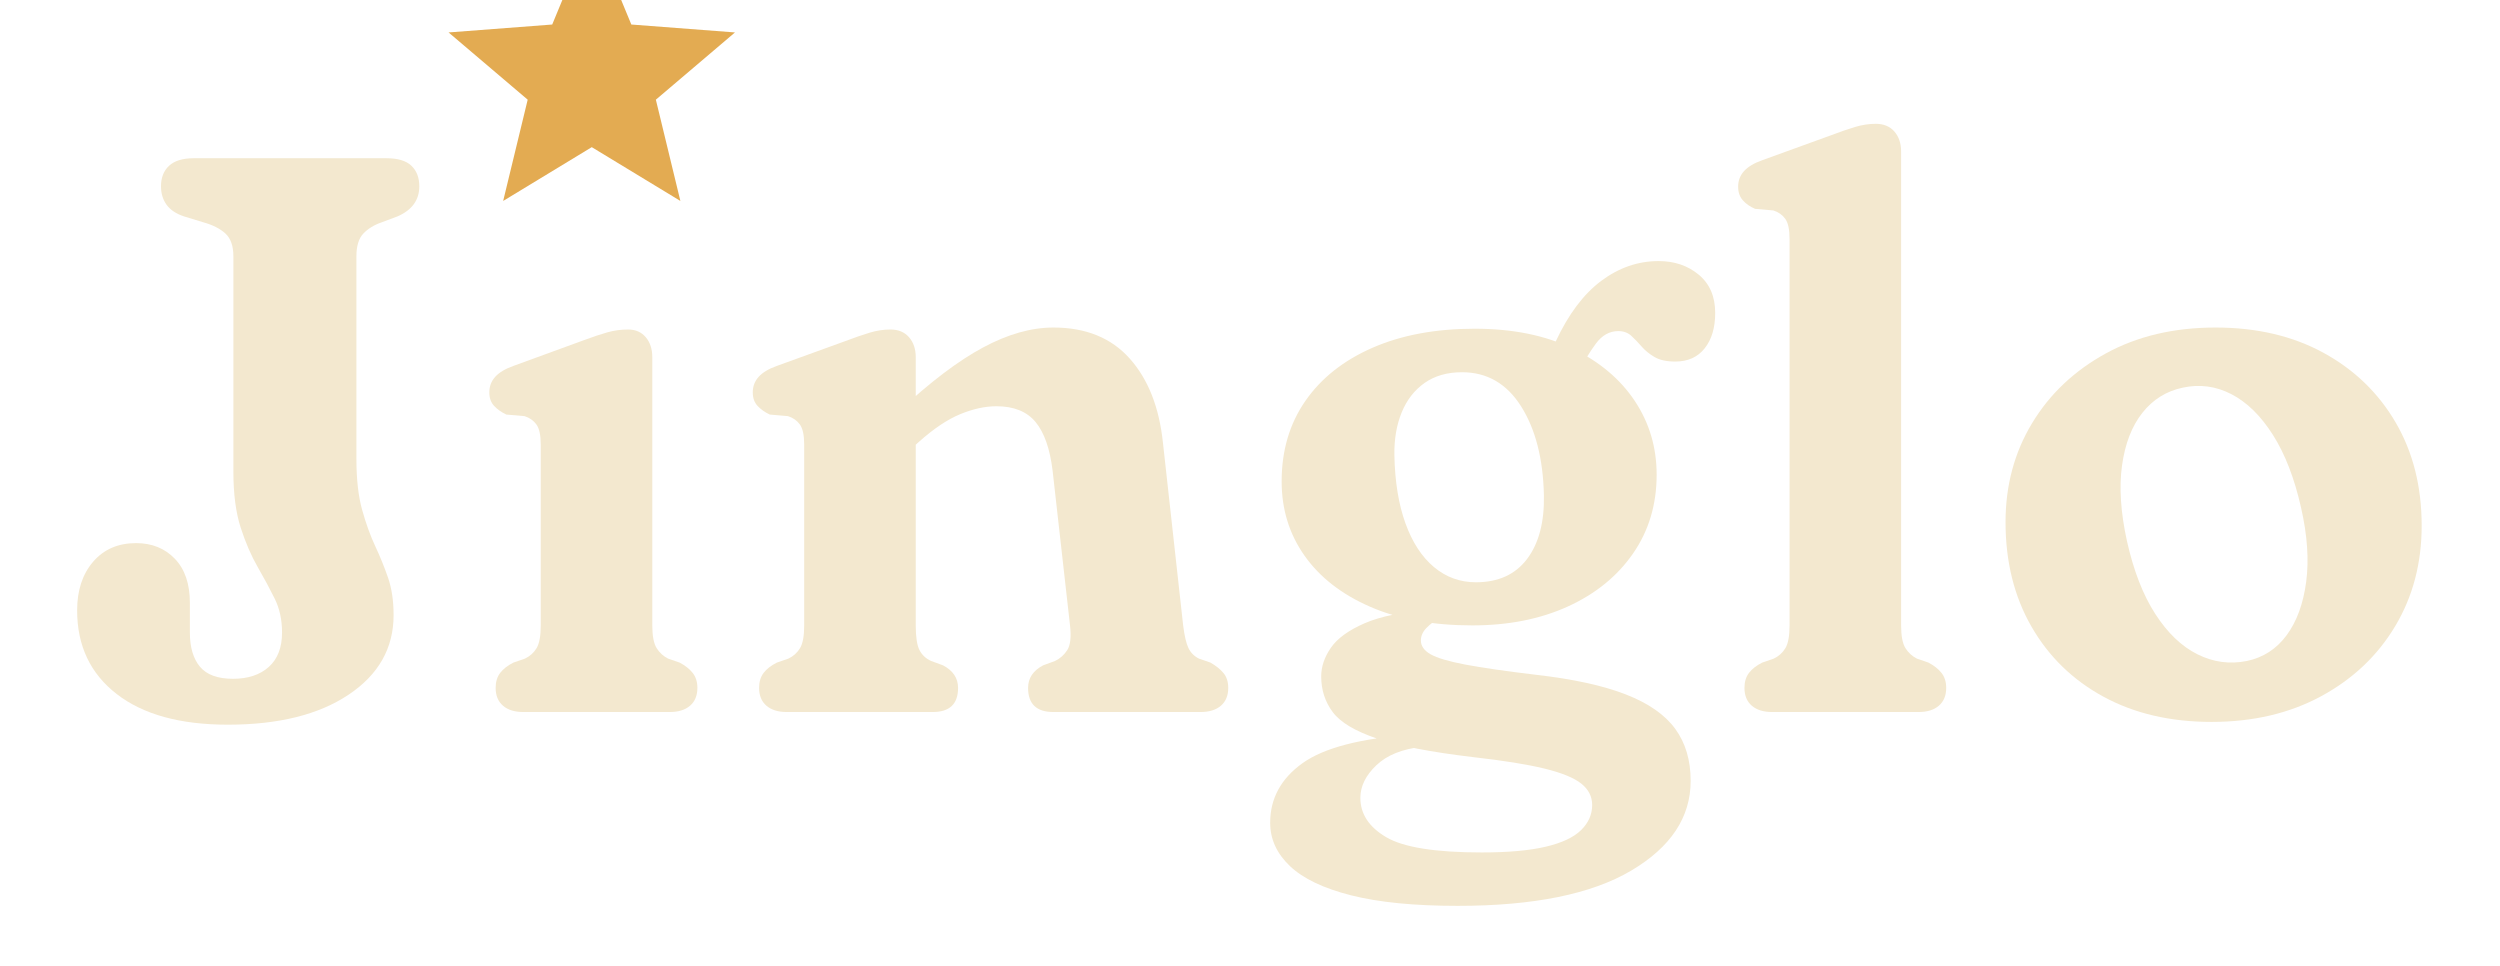
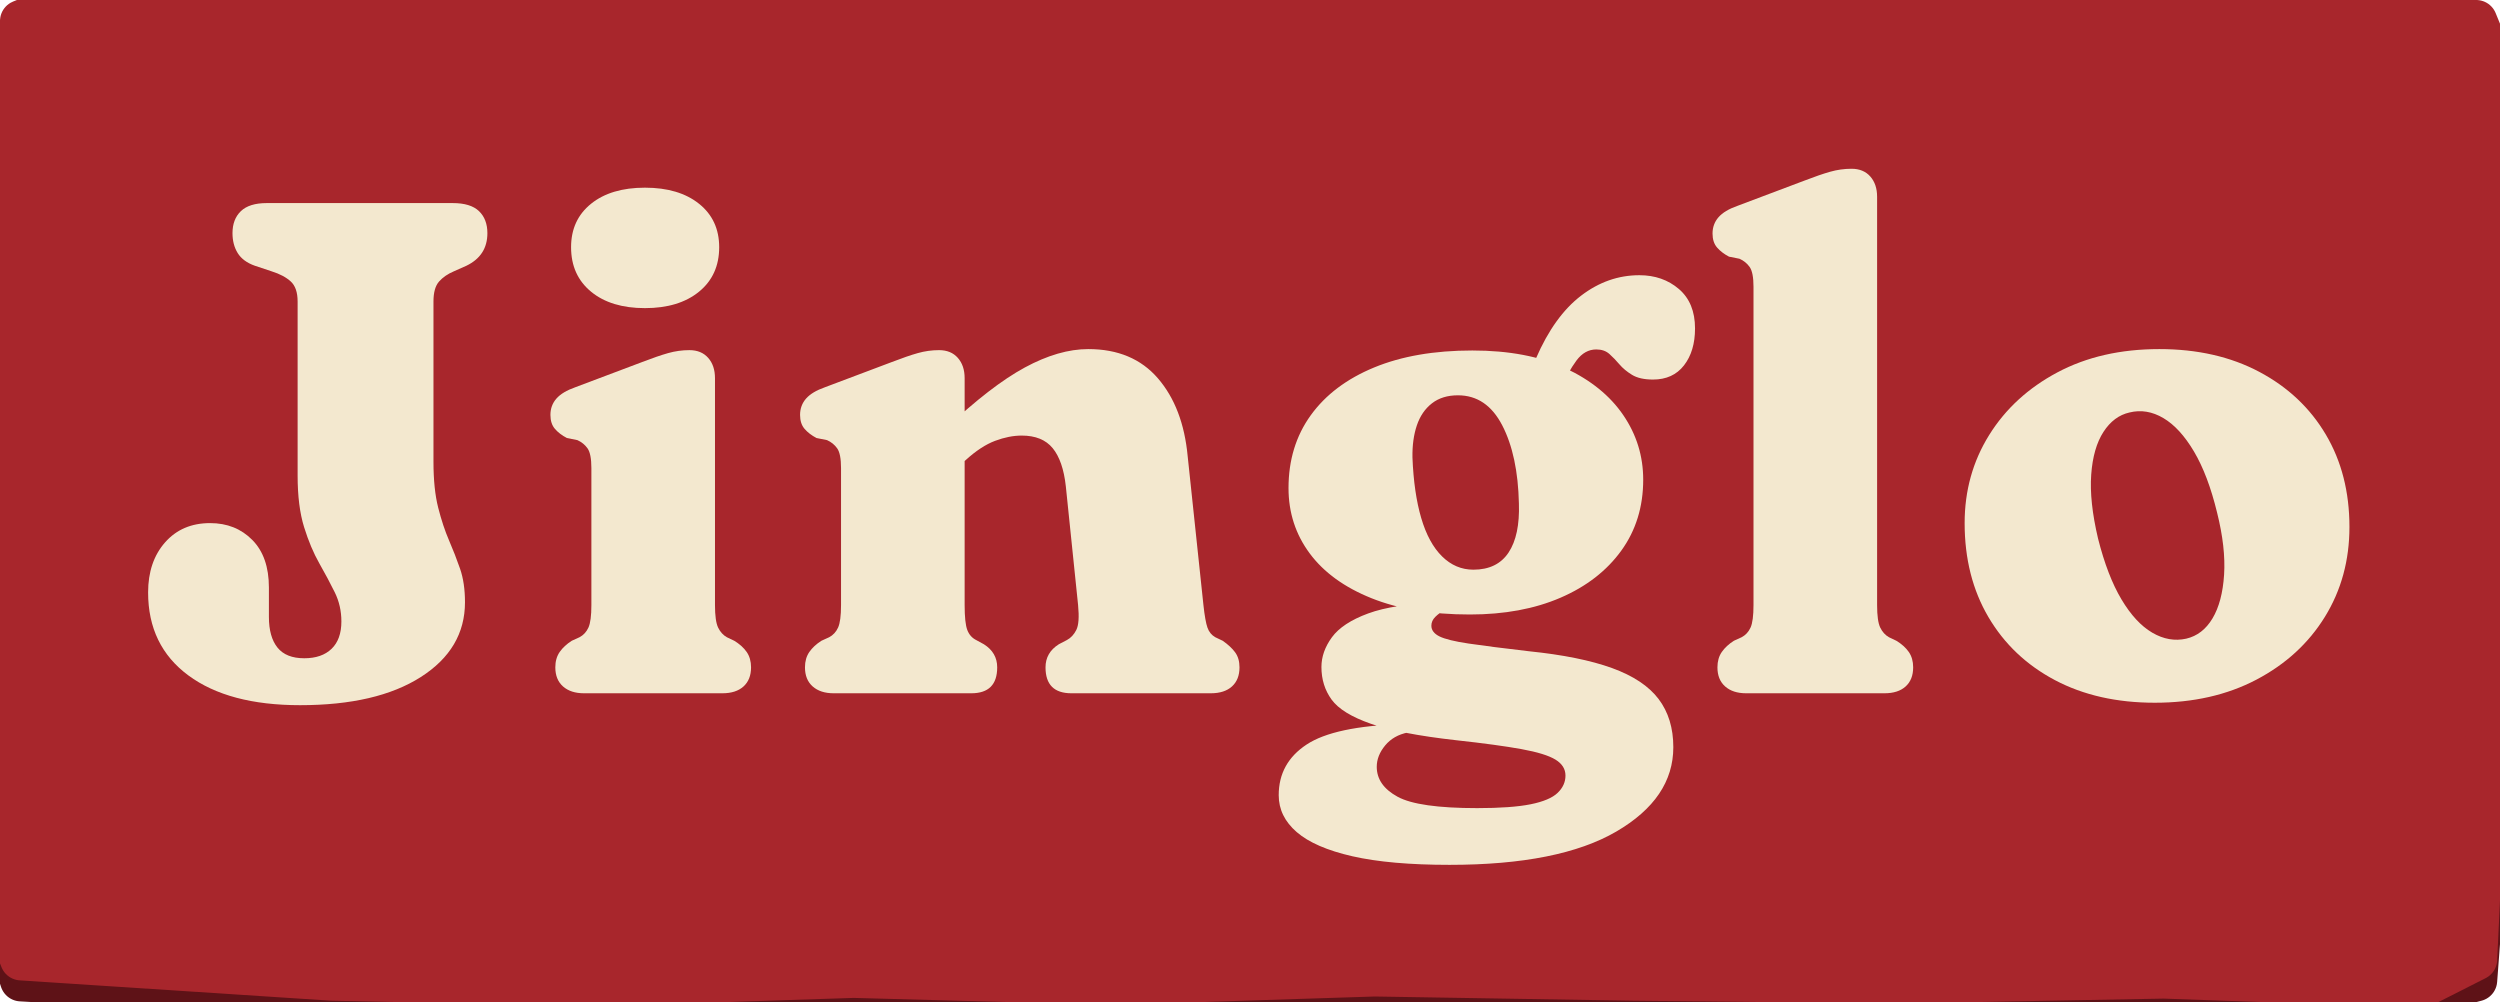
- <svg xmlns="http://www.w3.org/2000/svg" viewBox="0 0 316 122" role="img" aria-label="Jinglo">
-   <g transform="translate(6,90)" fill="#f3e8cf">
-     <path d="M43.75 -12.25Q43.75 -6.0 38.075 -2.2Q32.4 1.6 22.8 1.6Q13.75 1.6 8.75 -2.275Q3.75 -6.15 3.75 -12.85Q3.75 -16.65 5.775 -19.0Q7.8 -21.35 11.2 -21.35Q14.2 -21.35 16.1 -19.375Q18.0 -17.4 18.0 -13.8V-10.05Q18.0 -7.25 19.275 -5.725Q20.55 -4.2 23.45 -4.2Q26.3 -4.2 27.975 -5.7Q29.65 -7.2 29.65 -10.05Q29.65 -12.45 28.725 -14.325Q27.8 -16.2 26.575 -18.325Q25.35 -20.45 24.425 -23.3Q23.5 -26.15 23.5 -30.4V-57.6Q23.5 -59.55 22.5 -60.475Q21.5 -61.4 19.7 -61.9L17.25 -62.65Q15.75 -63.15 15.05 -64.125Q14.35 -65.1 14.35 -66.45Q14.35 -68.1 15.375 -69.05Q16.4 -70.0 18.5 -70.0H42.85Q45.0 -70.0 46.0 -69.05Q47.0 -68.1 47.0 -66.45Q47.0 -63.85 44.25 -62.65L42.25 -61.9Q40.8 -61.4 39.925 -60.475Q39.05 -59.55 39.05 -57.6V-32.0Q39.05 -28.15 39.775 -25.55Q40.5 -22.95 41.425 -20.975Q42.35 -19.0 43.05 -16.975Q43.75 -14.95 43.75 -12.25Z" />
-     <path d="M76.45 -44.85V-10.95Q76.45 -8.95 77 -8.075Q77.55 -7.2 78.45 -6.75L79.9 -6.25Q80.95 -5.7 81.55 -4.95Q82.15 -4.2 82.15 -3.05Q82.15 -1.6 81.225 -0.8Q80.3 0.0 78.65 0.0H60.15Q58.5 0.0 57.575 -0.8Q56.65 -1.6 56.65 -3.05Q56.65 -4.2 57.225 -4.95Q57.8 -5.7 58.9 -6.25L60.35 -6.75Q61.3 -7.2 61.825 -8.075Q62.35 -8.95 62.35 -10.95V-33.8Q62.35 -35.6 61.8 -36.35Q61.25 -37.1 60.3 -37.4L58 -37.6Q57.05 -38.05 56.45 -38.7Q55.85 -39.35 55.85 -40.4Q55.85 -41.55 56.6 -42.375Q57.35 -43.2 58.9 -43.75L67.8 -47.0Q69.55 -47.65 70.8 -48.0Q72.05 -48.35 73.4 -48.35Q74.8 -48.35 75.625 -47.375Q76.45 -46.4 76.45 -44.85Z" />
-     <path d="M109.75 -44.85V-10.95Q109.75 -8.75 110.225 -7.825Q110.7 -6.9 111.7 -6.45L113.2 -5.9Q115.1 -4.9 115.1 -3.05Q115.1 0.0 111.9 0.0H93.45Q91.8 0.0 90.875 -0.8Q89.95 -1.6 89.95 -3.05Q89.95 -4.2 90.525 -4.95Q91.1 -5.7 92.2 -6.25L93.65 -6.75Q94.6 -7.2 95.125 -8.075Q95.65 -8.95 95.65 -10.95V-33.8Q95.65 -35.6 95.1 -36.35Q94.55 -37.1 93.6 -37.4L91.3 -37.6Q90.35 -38.05 89.75 -38.7Q89.15 -39.35 89.15 -40.4Q89.15 -41.55 89.9 -42.375Q90.65 -43.2 92.2 -43.75L100.75 -46.85Q102.6 -47.55 103.925 -47.95Q105.25 -48.35 106.55 -48.35Q108.05 -48.35 108.9 -47.375Q109.75 -46.4 109.75 -44.85ZM108.2 -32.4 105.25 -35.8 107.65 -38.05Q113.55 -43.55 118.25 -46.075Q122.95 -48.6 127.15 -48.6Q133.3 -48.6 136.8 -44.675Q140.3 -40.75 141.0 -34.0L143.55 -10.95Q143.8 -8.95 144.225 -8.075Q144.65 -7.2 145.55 -6.75L147.0 -6.25Q148.05 -5.65 148.65 -4.925Q149.25 -4.2 149.25 -3.05Q149.25 -1.6 148.325 -0.8Q147.4 0.0 145.75 0.0H127.15Q123.95 0.0 123.95 -3.05Q123.95 -4.9 125.85 -5.9L127.35 -6.45Q128.3 -6.9 128.9 -7.825Q129.5 -8.75 129.25 -10.95L127.05 -30.5Q126.55 -34.65 124.9 -36.65Q123.25 -38.65 119.95 -38.65Q117.8 -38.65 115.375 -37.65Q112.95 -36.65 110.15 -34.15Z" />
-     <path d="M188.2 -4.7Q182.35 -5.4 179.2 -6.0Q176.05 -6.6 174.825 -7.3Q173.6 -8.0 173.6 -9.05Q173.6 -9.9 174.3 -10.625Q175 -11.35 176.3 -12.15L174.9 -12.9Q169.55 -12.55 166.5 -11.225Q163.45 -9.9 162.225 -8.125Q161 -6.35 161 -4.5Q161 -1.95 162.45 0.0Q163.9 1.95 168.05 3.35Q172.2 4.75 180.2 5.7Q185.95 6.35 189.225 7.15Q192.5 7.95 193.875 9.05Q195.25 10.15 195.25 11.75Q195.25 13.55 193.85 14.925Q192.45 16.3 189.375 17.025Q186.3 17.75 181.3 17.75Q172.5 17.75 169.225 15.825Q165.95 13.9 165.95 10.85Q165.95 8.65 167.975 6.725Q170 4.8 173.75 4.4L172.55 2.85Q162.7 3.55 158.625 6.475Q154.55 9.4 154.55 14.0Q154.55 17.1 157.05 19.475Q159.55 21.85 164.8 23.175Q170.05 24.5 178.25 24.5Q192.65 24.5 200.175 20.05Q207.7 15.6 207.7 8.7Q207.7 4.8 205.75 2.125Q203.8 -0.55 199.5 -2.225Q195.2 -3.9 188.2 -4.7ZM188.6 -42.9 192.95 -42.0Q194.55 -45.0 195.725 -46.575Q196.9 -48.15 198.55 -48.15Q199.55 -48.15 200.2 -47.55Q200.85 -46.95 201.5 -46.2Q202.15 -45.45 203.125 -44.875Q204.1 -44.3 205.75 -44.3Q208.15 -44.3 209.475 -45.975Q210.8 -47.65 210.8 -50.45Q210.8 -53.55 208.725 -55.275Q206.65 -57.0 203.65 -57.0Q199.75 -57.0 196.4 -54.5Q193.05 -52.0 190.65 -46.85ZM203.4 -30.0Q203.4 -35.15 200.65 -39.3Q197.9 -43.45 192.75 -45.95Q187.6 -48.45 180.4 -48.45Q173 -48.45 167.5 -46.05Q162 -43.65 159 -39.325Q156 -35.0 156 -29.15Q156 -23.85 158.9 -19.75Q161.8 -15.65 167.2 -13.3Q172.6 -10.95 180.1 -10.95Q186.95 -10.95 192.2 -13.35Q197.45 -15.75 200.425 -20.05Q203.4 -24.35 203.4 -30.0ZM178.8 -42.95Q183.55 -42.95 186.275 -38.625Q189 -34.3 189.15 -27.4Q189.25 -22.3 187.025 -19.35Q184.8 -16.4 180.55 -16.4Q177.55 -16.4 175.25 -18.325Q172.95 -20.25 171.65 -23.85Q170.35 -27.45 170.25 -32.45Q170.2 -35.5 171.175 -37.875Q172.15 -40.25 174.075 -41.6Q176 -42.95 178.8 -42.95Z" />
-     <path d="M234.3 -70.85V-10.95Q234.3 -8.95 234.85 -8.075Q235.4 -7.2 236.3 -6.75L237.75 -6.25Q238.8 -5.7 239.4 -4.95Q240 -4.2 240 -3.05Q240 -1.6 239.075 -0.8Q238.15 0.0 236.5 0.0H218Q216.35 0.0 215.425 -0.8Q214.5 -1.6 214.5 -3.05Q214.5 -4.2 215.075 -4.95Q215.65 -5.7 216.75 -6.25L218.2 -6.75Q219.15 -7.2 219.675 -8.075Q220.2 -8.95 220.2 -10.95V-59.8Q220.2 -61.6 219.65 -62.35Q219.1 -63.1 218.15 -63.4L215.85 -63.6Q214.9 -64.0 214.3 -64.675Q213.7 -65.35 213.7 -66.4Q213.7 -67.55 214.45 -68.375Q215.2 -69.2 216.75 -69.75L225.3 -72.85Q227.15 -73.55 228.475 -73.95Q229.8 -74.35 231.1 -74.35Q232.6 -74.35 233.45 -73.375Q234.3 -72.4 234.3 -70.85Z" />
-     <path d="M274.05 -48.6Q281.85 -48.6 287.7 -45.4Q293.55 -42.2 296.825 -36.575Q300.1 -30.95 300.1 -23.55Q300.1 -16.45 296.75 -10.85Q293.4 -5.25 287.4 -2.0Q281.4 1.25 273.55 1.25Q265.75 1.25 259.9 -1.925Q254.05 -5.1 250.775 -10.8Q247.5 -16.5 247.5 -24.0Q247.5 -30.95 250.85 -36.5Q254.2 -42.05 260.175 -45.325Q266.15 -48.6 274.05 -48.6ZM278 -6.45Q281.1 -7.1 283.025 -9.7Q284.95 -12.3 285.5 -16.45Q286.05 -20.6 284.85 -25.85Q283.6 -31.4 281.3 -35.025Q279 -38.65 276.05 -40.175Q273.1 -41.7 269.9 -41.0Q266.8 -40.35 264.8 -37.825Q262.8 -35.3 262.225 -31.175Q261.65 -27.05 262.85 -21.6Q264.1 -16.0 266.425 -12.4Q268.75 -8.8 271.75 -7.3Q274.75 -5.8 278 -6.45Z" />
+ <svg xmlns="http://www.w3.org/2000/svg" viewBox="0 0 357 143" role="img" aria-label="Jinglo">
+   <path d="M10.7,2.4 L48.4,2.2 L85.4,2.8 L121.7,3.0 L158.9,2.9 L196.1,2.3 L233.9,3.6 L270.6,2.5 L308.7,3.8 L353.6,6.0 L356.7,13.8 L357.5,52.5 L357.2,92.3 L353.6,140.0 L345.0,142.3 L308.1,143.6 L270.7,143.1 L234.3,142.8 L197.0,142.2 L158.9,142.5 L122.9,142.9 L85.0,143.2 L48.1,142.6 L3.0,140.0 L0.5,132.4 L-0.5,92.8 L0.0,54.0 L3.0,6.0Z" fill="#5e1217" stroke="#5e1217" stroke-width="6" stroke-linejoin="round" />
+   <path d="M11.4,-0.4 L49.0,-0.7 L85.2,0.5 L121.9,-0.0 L158.9,0.3 L197.4,0.1 L234.7,-0.3 L271.6,0.2 L308.6,-0.1 L353.6,3.0 L357.2,11.8 L356.6,50.6 L355.8,90.0 L353.6,137.0 L345.9,140.9 L309.0,139.6 L271.0,140.3 L233.2,139.9 L196.3,139.3 L158.9,140.5 L121.9,139.5 L85.2,140.7 L47.4,139.9 L3.0,137.0 L0.1,129.7 L0.6,90.3 L-0.4,50.2 L3.0,3.0Z" fill="#a8262c" stroke="#a8262c" stroke-width="6" stroke-linejoin="round" />
+   <g transform="translate(18,99.0)" fill="#f3e8cf">
+     <path d="M48.4 -13.0Q48.4 -6.35 42.1 -2.325Q35.8 1.7 24.85 1.7Q14.65 1.7 8.9 -2.55Q3.15 -6.8 3.15 -14.4Q3.15 -18.8 5.575 -21.55Q8.0 -24.3 12.0 -24.3Q15.65 -24.3 18.025 -21.9Q20.4 -19.5 20.4 -15.1V-10.9Q20.4 -8.05 21.625 -6.525Q22.85 -5.0 25.45 -5.0Q27.95 -5.0 29.35 -6.35Q30.75 -7.7 30.75 -10.25Q30.75 -12.5 29.8 -14.425Q28.85 -16.35 27.6 -18.55Q26.35 -20.75 25.425 -23.725Q24.5 -26.7 24.5 -31.1V-55.95Q24.5 -57.9 23.525 -58.8Q22.55 -59.7 20.8 -60.25L18.4 -61.05Q16.7 -61.65 15.95 -62.85Q15.2 -64.05 15.2 -65.7Q15.2 -67.7 16.4 -68.85Q17.6 -70.0 20.1 -70.0H46.65Q49.2 -70.0 50.4 -68.85Q51.6 -67.7 51.6 -65.7Q51.6 -62.5 48.6 -61.05L46.8 -60.25Q45.5 -59.7 44.7 -58.8Q43.9 -57.9 43.9 -55.95V-33.05Q43.9 -29.15 44.575 -26.5Q45.25 -23.85 46.125 -21.825Q47.0 -19.8 47.7 -17.775Q48.4 -15.75 48.4 -13.0Z" />
+     <path d="M84.1 -45.0V-12.6Q84.1 -10.3 84.55 -9.375Q85.0 -8.45 85.8 -8.0L86.85 -7.5Q88.0 -6.8 88.625 -5.9Q89.25 -5.0 89.25 -3.7Q89.25 -1.95 88.175 -0.975Q87.1 0.0 85.15 0.0H65.4Q63.5 0.0 62.4 -0.975Q61.3 -1.95 61.3 -3.7Q61.3 -5.0 61.925 -5.9Q62.55 -6.8 63.65 -7.5L64.75 -8.0Q65.6 -8.45 66.025 -9.375Q66.45 -10.3 66.45 -12.6V-32.15Q66.45 -34.2 65.9 -34.975Q65.35 -35.75 64.45 -36.15L62.95 -36.45Q61.9 -37.0 61.25 -37.75Q60.6 -38.5 60.6 -39.75Q60.6 -41.1 61.45 -42.075Q62.3 -43.05 64.15 -43.7L73.7 -47.3Q75.9 -48.15 77.4 -48.575Q78.9 -49.0 80.45 -49.0Q82.15 -49.0 83.125 -47.9Q84.1 -46.8 84.1 -45.0ZM74.1 -55.0Q69.25 -55.0 66.4 -57.35Q63.55 -59.7 63.55 -63.7Q63.55 -67.6 66.4 -69.9Q69.25 -72.2 74.1 -72.2Q78.95 -72.2 81.825 -69.9Q84.7 -67.6 84.7 -63.7Q84.7 -59.7 81.825 -57.35Q78.95 -55.0 74.1 -55.0Z" />
+     <path d="M119.75 -45.0V-12.6Q119.75 -10.05 120.125 -9.05Q120.5 -8.05 121.4 -7.6L122.5 -7.0Q124.4 -5.8 124.4 -3.7Q124.4 0.0 120.7 0.0H101.05Q99.15 0.0 98.05 -0.975Q96.95 -1.95 96.95 -3.7Q96.95 -5.0 97.575 -5.9Q98.2 -6.8 99.3 -7.5L100.4 -8.0Q101.25 -8.45 101.675 -9.375Q102.1 -10.3 102.1 -12.6V-32.15Q102.1 -34.2 101.55 -34.975Q101 -35.75 100.1 -36.15L98.6 -36.45Q97.55 -37.0 96.9 -37.75Q96.25 -38.5 96.25 -39.75Q96.25 -41.1 97.1 -42.075Q97.95 -43.05 99.8 -43.7L109.35 -47.3Q111.55 -48.15 113.05 -48.575Q114.55 -49.0 116.1 -49.0Q117.8 -49.0 118.775 -47.9Q119.75 -46.8 119.75 -45.0ZM118.1 -31.7 114.7 -35.6 117.05 -37.8Q123.5 -43.9 128.35 -46.525Q133.2 -49.15 137.4 -49.15Q143.75 -49.15 147.35 -44.975Q150.95 -40.8 151.6 -33.85L153.85 -12.6Q154.1 -10.3 154.425 -9.375Q154.75 -8.45 155.55 -8.0L156.6 -7.5Q157.75 -6.7 158.375 -5.85Q159.0 -5.0 159.0 -3.7Q159.0 -1.95 157.925 -0.975Q156.85 0.0 154.9 0.0H135.0Q131.3 0.0 131.3 -3.7Q131.3 -5.8 133.2 -7.0L134.35 -7.6Q135.2 -8.05 135.7 -9.05Q136.2 -10.05 135.95 -12.6L134.2 -29.55Q133.8 -33.2 132.325 -35.0Q130.85 -36.8 127.9 -36.8Q126.1 -36.8 124.1 -36.05Q122.1 -35.3 119.9 -33.3Z" />
+     <path d="M200.35 -6.0Q194.75 -6.65 191.725 -7.1Q188.7 -7.55 187.55 -8.125Q186.4 -8.7 186.4 -9.65Q186.4 -10.35 186.95 -10.9Q187.5 -11.45 188.55 -12.1L187.55 -12.95Q181.05 -12.75 177.375 -11.4Q173.7 -10.05 172.2 -8.0Q170.7 -5.95 170.7 -3.75Q170.7 -1.1 172.15 0.9Q173.6 2.9 177.75 4.35Q181.9 5.8 189.9 6.7Q195.85 7.35 199.275 7.975Q202.7 8.6 204.125 9.475Q205.55 10.35 205.55 11.75Q205.55 13.15 204.425 14.225Q203.3 15.3 200.575 15.85Q197.85 16.4 192.95 16.4Q184.55 16.4 181.575 14.775Q178.6 13.15 178.6 10.5Q178.6 8.9 179.8 7.45Q181 6.0 183.05 5.6L182.25 4.4Q172.55 4.7 168.575 7.325Q164.6 9.95 164.6 14.55Q164.6 17.6 167.175 19.825Q169.75 22.05 175.125 23.275Q180.5 24.5 189 24.5Q204.65 24.5 212.8 19.75Q220.95 15.0 220.95 7.7Q220.95 3.6 218.85 0.825Q216.75 -1.95 212.2 -3.6Q207.65 -5.25 200.35 -6.0ZM199.4 -43.7 204.5 -42.85Q205.95 -45.95 207.125 -47.525Q208.3 -49.1 209.95 -49.1Q211.1 -49.1 211.825 -48.45Q212.55 -47.8 213.25 -46.975Q213.95 -46.15 215.05 -45.475Q216.15 -44.8 218.05 -44.8Q220.9 -44.8 222.475 -46.825Q224.05 -48.85 224.05 -52.1Q224.05 -55.75 221.75 -57.725Q219.45 -59.7 216.1 -59.7Q211.6 -59.7 207.775 -56.775Q203.95 -53.85 201.35 -47.85ZM216.65 -30.5Q216.65 -35.55 213.8 -39.725Q210.95 -43.9 205.525 -46.425Q200.1 -48.95 192.25 -48.95Q184.1 -48.95 178.225 -46.525Q172.35 -44.1 169.175 -39.7Q166 -35.3 166 -29.3Q166 -24.05 169.025 -19.975Q172.05 -15.9 177.85 -13.575Q183.65 -11.25 191.9 -11.25Q199.3 -11.25 204.85 -13.65Q210.4 -16.05 213.525 -20.375Q216.65 -24.7 216.65 -30.5ZM190.2 -42.55Q194.3 -42.55 196.525 -38.25Q198.75 -33.95 198.9 -27.1Q199.05 -22.55 197.425 -20.1Q195.8 -17.65 192.4 -17.65Q189.85 -17.65 187.925 -19.55Q186 -21.45 184.95 -25.025Q183.9 -28.6 183.7 -33.65Q183.65 -36.25 184.325 -38.25Q185 -40.25 186.475 -41.4Q187.95 -42.55 190.2 -42.55Z" />
+     <path d="M250.05 -70.9V-12.6Q250.05 -10.3 250.5 -9.375Q250.95 -8.45 251.75 -8.0L252.8 -7.5Q253.95 -6.8 254.575 -5.9Q255.2 -5.0 255.2 -3.7Q255.2 -1.95 254.125 -0.975Q253.05 0.0 251.1 0.0H231.35Q229.45 0.0 228.35 -0.975Q227.25 -1.95 227.25 -3.7Q227.25 -5.0 227.875 -5.9Q228.5 -6.8 229.6 -7.5L230.7 -8.0Q231.55 -8.45 231.975 -9.375Q232.4 -10.3 232.4 -12.6V-58.05Q232.4 -60.1 231.85 -60.875Q231.3 -61.65 230.4 -62.05L228.9 -62.35Q227.85 -62.9 227.2 -63.65Q226.55 -64.4 226.55 -65.65Q226.55 -67.0 227.4 -67.975Q228.25 -68.95 230.1 -69.6L239.65 -73.2Q241.85 -74.05 243.35 -74.475Q244.85 -74.9 246.4 -74.9Q248.1 -74.9 249.075 -73.8Q250.05 -72.7 250.05 -70.9Z" />
+     <path d="M290.35 -49.15Q298.5 -49.15 304.625 -45.9Q310.75 -42.65 314.125 -36.95Q317.5 -31.25 317.5 -23.75Q317.5 -16.6 314.0 -10.925Q310.5 -5.25 304.225 -1.95Q297.95 1.35 289.7 1.35Q281.55 1.35 275.45 -1.875Q269.35 -5.1 265.95 -10.875Q262.55 -16.65 262.55 -24.3Q262.55 -31.25 266.05 -36.875Q269.55 -42.5 275.8 -45.825Q282.05 -49.15 290.35 -49.15ZM294.2 -7.8Q296.55 -8.35 297.95 -10.7Q299.35 -13.05 299.6 -16.925Q299.85 -20.8 298.6 -25.8Q297.3 -31.15 295.3 -34.525Q293.3 -37.9 290.925 -39.3Q288.55 -40.7 286.1 -40.1Q283.85 -39.6 282.375 -37.325Q280.9 -35.05 280.625 -31.225Q280.35 -27.4 281.6 -22.1Q282.95 -16.75 284.95 -13.4Q286.95 -10.05 289.35 -8.65Q291.75 -7.25 294.2 -7.8Z" />
  </g>
-   <polygon points="74.8,-9.0 79.8,3.1 92.9,4.1 82.9,12.6 86.0,25.4 74.8,18.6 63.6,25.4 66.7,12.6 56.7,4.1 69.8,3.1" fill="#e3ab52" />
</svg>
